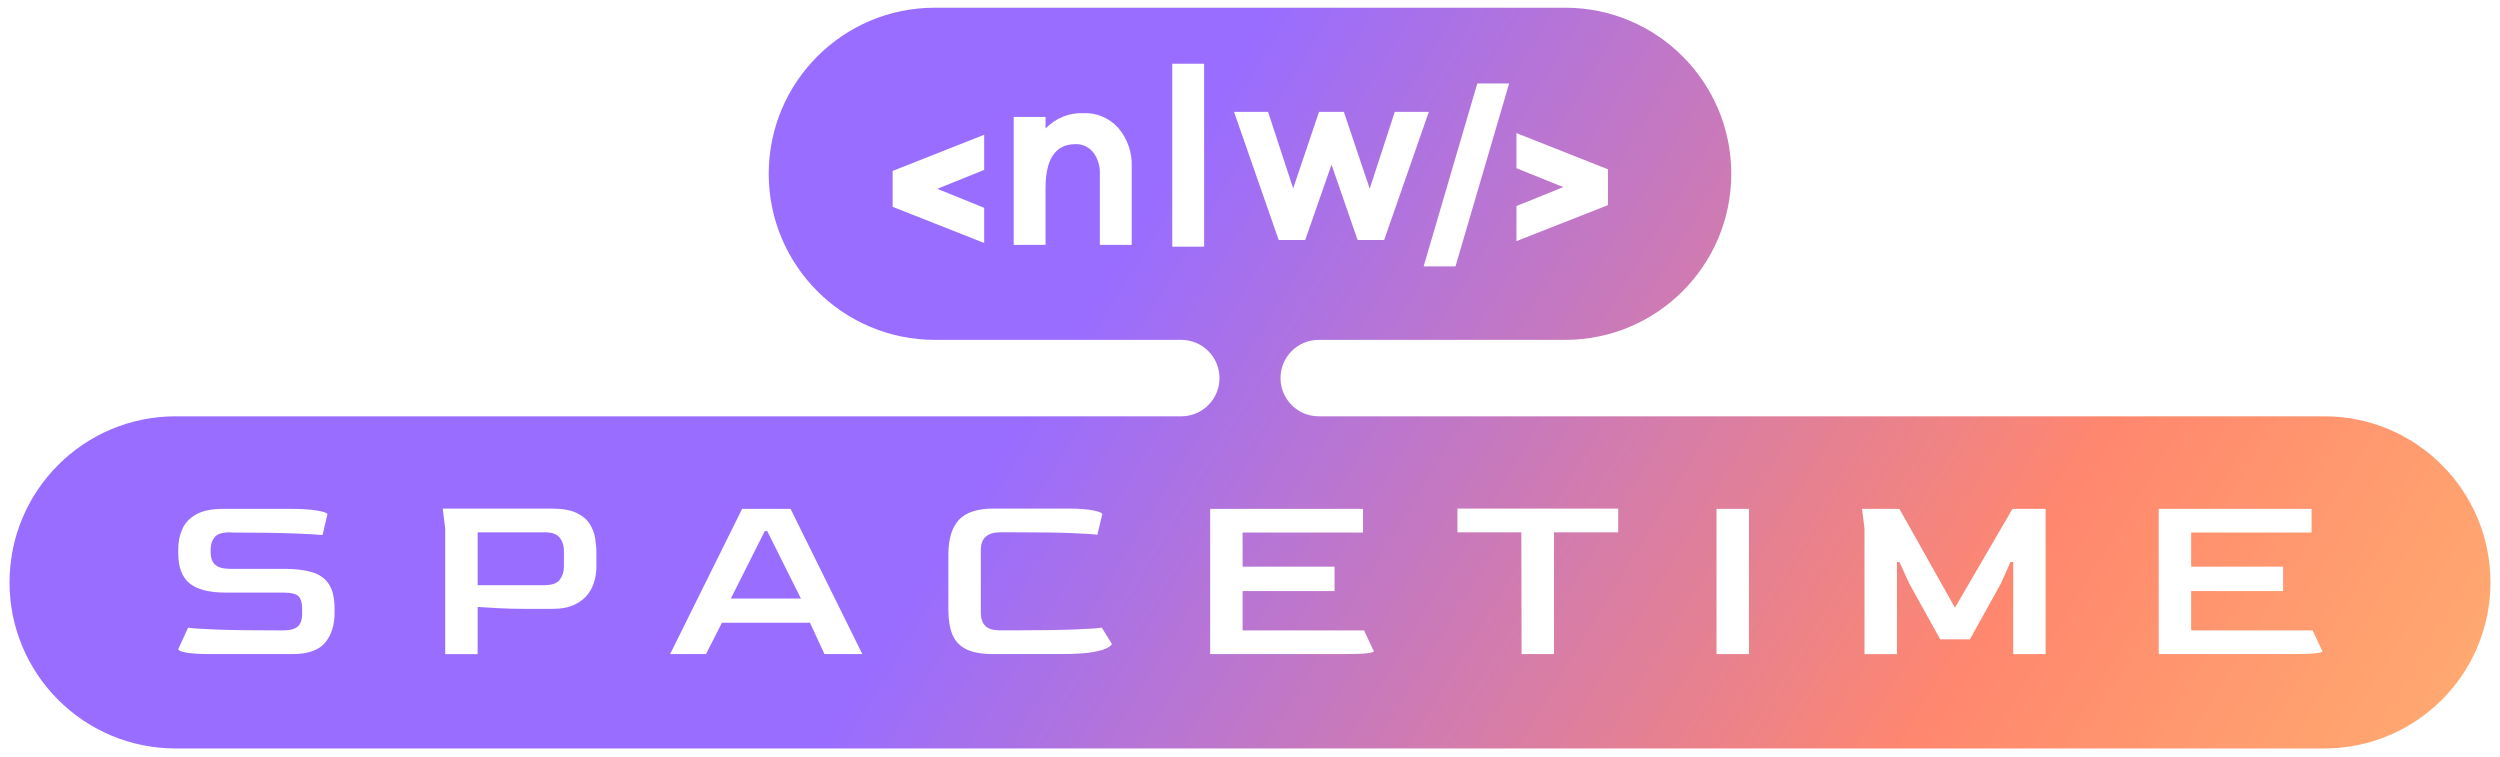
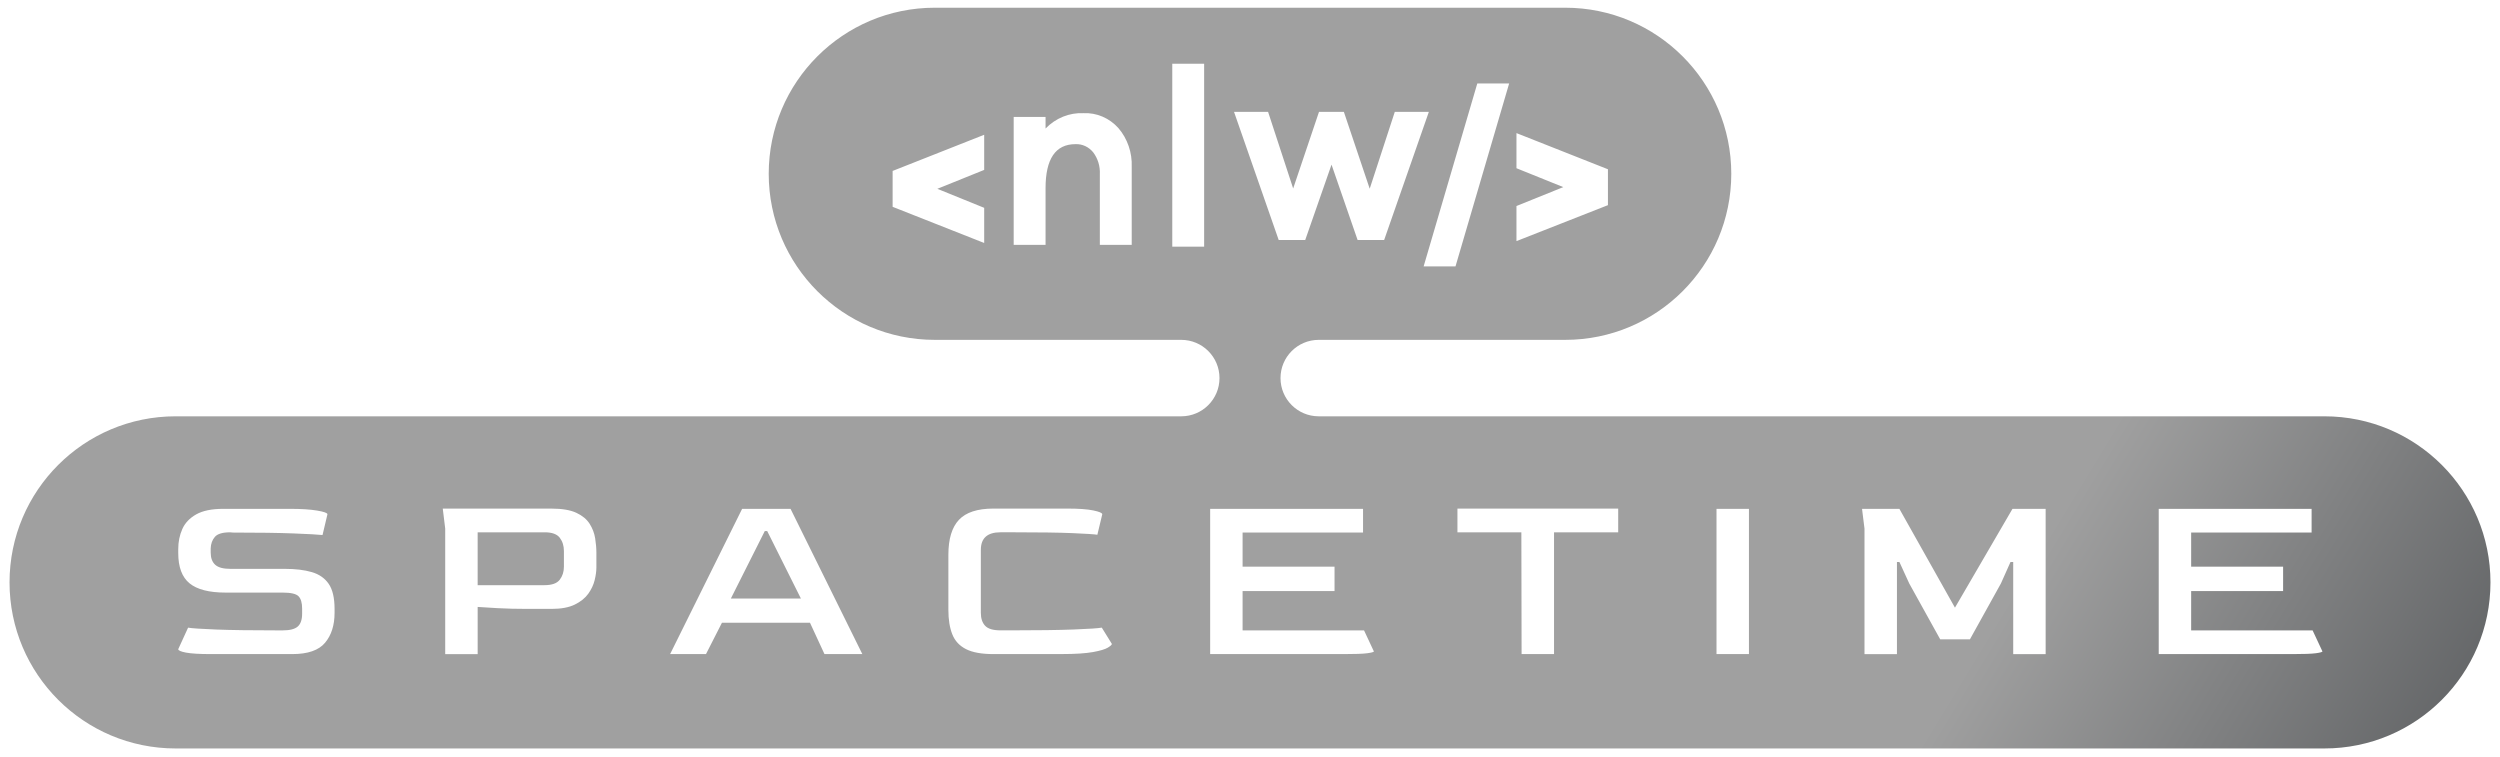
<svg xmlns="http://www.w3.org/2000/svg" width="162" height="49" viewBox="0 0 162 49" fill="none">
  <path fill-rule="evenodd" clip-rule="evenodd" d="M49.813 11.262C49.813 5.318 54.632 0.5 60.575 0.5H101.425C107.368 0.5 112.187 5.318 112.187 11.262C112.187 17.205 107.368 22.023 101.425 22.023H85.453C84.085 22.023 82.977 23.132 82.977 24.5C82.977 25.868 84.085 26.977 85.453 26.977H150.621C156.564 26.977 161.382 31.795 161.382 37.738C161.382 43.682 156.564 48.5 150.621 48.5H11.379C5.436 48.5 0.618 43.682 0.618 37.738C0.618 31.795 5.436 26.977 11.379 26.977H76.546C77.914 26.977 79.023 25.868 79.023 24.5C79.023 23.132 77.914 22.023 76.546 22.023H60.575C54.632 22.023 49.813 17.205 49.813 11.262ZM64.369 42.385C63.615 42.385 63.025 42.279 62.601 42.065C62.176 41.851 61.879 41.532 61.709 41.104C61.539 40.677 61.455 40.15 61.455 39.519V35.95C61.455 34.925 61.683 34.169 62.14 33.684C62.596 33.199 63.339 32.956 64.371 32.956H69.164C69.897 32.956 70.457 32.995 70.845 33.076C71.232 33.156 71.427 33.239 71.427 33.324L71.109 34.652C70.928 34.62 70.394 34.586 69.507 34.547C68.621 34.51 67.334 34.492 65.645 34.492H64.833C63.983 34.492 63.559 34.871 63.559 35.629V39.711C63.559 40.074 63.652 40.354 63.838 40.551C64.023 40.749 64.356 40.847 64.833 40.847H65.486C67.249 40.847 68.617 40.828 69.588 40.791C70.56 40.754 71.163 40.714 71.396 40.67L72.05 41.727C72.05 41.78 71.962 41.861 71.787 41.967C71.612 42.074 71.29 42.169 70.824 42.254C70.356 42.339 69.683 42.383 68.801 42.383H64.373L64.369 42.385ZM28.85 42.385V34.254L28.691 32.958H35.747C36.427 32.958 36.96 33.05 37.348 33.23C37.735 33.411 38.023 33.649 38.208 33.941C38.394 34.236 38.513 34.547 38.566 34.879C38.619 35.21 38.646 35.524 38.646 35.824V36.769C38.646 37.014 38.608 37.289 38.534 37.593C38.46 37.896 38.322 38.191 38.121 38.473C37.919 38.755 37.626 38.991 37.245 39.177C36.863 39.364 36.363 39.456 35.747 39.456H34.122C33.453 39.456 32.829 39.44 32.251 39.409C31.672 39.377 31.239 39.35 30.953 39.329V42.387H28.851L28.85 42.385ZM30.952 37.919H35.285C35.763 37.919 36.092 37.801 36.272 37.566C36.452 37.332 36.542 37.049 36.542 36.718V35.709C36.542 35.368 36.452 35.08 36.272 34.845C36.092 34.611 35.767 34.493 35.3 34.493H30.952V37.919ZM13.653 42.385C12.931 42.385 12.401 42.353 12.06 42.29C11.721 42.226 11.55 42.151 11.55 42.066L12.188 40.673C12.431 40.715 13.04 40.755 14.011 40.794C14.983 40.831 16.319 40.849 18.018 40.849H18.32C18.776 40.849 19.101 40.767 19.291 40.601C19.482 40.436 19.578 40.156 19.578 39.761V39.44C19.578 39.067 19.501 38.8 19.347 38.64C19.193 38.479 18.85 38.4 18.32 38.4H14.625C13.553 38.4 12.772 38.2 12.283 37.8C11.794 37.399 11.55 36.746 11.55 35.838V35.582C11.55 35.113 11.637 34.681 11.812 34.286C11.987 33.891 12.287 33.574 12.712 33.333C13.136 33.093 13.721 32.973 14.464 32.973H18.797C19.519 32.973 20.103 33.01 20.549 33.085C20.996 33.16 21.218 33.24 21.218 33.325L20.9 34.67C20.625 34.639 19.998 34.604 19.021 34.566C18.044 34.529 16.732 34.51 15.086 34.51L14.911 34.494C14.422 34.494 14.093 34.593 13.924 34.79C13.754 34.987 13.663 35.235 13.653 35.535V35.806C13.653 36.159 13.752 36.422 13.948 36.599C14.144 36.775 14.471 36.862 14.927 36.862H18.463C19.143 36.862 19.722 36.931 20.199 37.071C20.678 37.21 21.044 37.463 21.298 37.831C21.552 38.2 21.68 38.742 21.68 39.456V39.712C21.68 40.513 21.476 41.158 21.066 41.648C20.657 42.139 19.949 42.385 18.94 42.385H13.653ZM48.09 32.973L43.423 42.385H45.748L46.783 40.352H52.486L53.426 42.385H55.879L51.228 32.973H48.09ZM51.898 38.784H47.36L49.557 34.415H49.716L51.898 38.784ZM78.418 32.973V42.385H87.115C87.816 42.385 88.311 42.367 88.597 42.33C88.883 42.291 89.026 42.251 89.026 42.209L88.389 40.848H80.52V38.303H86.478V36.718H80.52V34.509H88.325V32.973H78.418ZM98.599 42.385L98.584 34.494H94.442V32.958H104.859V34.494H100.701V42.385H98.599ZM111.23 32.973V42.385H113.332V32.973H111.23ZM120.819 42.385V34.254L120.66 32.974H123.081L126.681 39.377L130.408 32.974H132.558V42.387H130.456V36.416H130.281L129.659 37.809L127.652 41.427H125.725L123.719 37.809L123.081 36.416H122.922V42.387H120.82L120.819 42.385ZM139.885 32.973V42.385H148.582C149.283 42.385 149.778 42.367 150.064 42.33C150.35 42.291 150.493 42.251 150.493 42.209L149.856 40.848H141.987V38.303H147.945V36.718H141.987V34.509H149.792V32.973H139.885ZM63.775 8.733V11.009V11.01L60.74 12.235L63.775 13.467V15.745L57.854 13.407H57.842V11.072H57.854L63.775 8.733ZM98.267 15.624V13.35L101.3 12.125L98.267 10.901V8.625L104.179 10.962H104.194V13.3H104.179L98.267 15.624ZM95.729 5.408L92.251 17.263H94.316L97.793 5.408H95.729ZM73.335 10.819C73.372 9.892 73.063 8.988 72.475 8.303H72.476C72.186 7.979 71.832 7.725 71.442 7.557C71.05 7.39 70.632 7.314 70.21 7.333C69.758 7.312 69.307 7.39 68.884 7.561C68.462 7.732 68.076 7.993 67.752 8.328V7.579H65.687V15.869H67.752V12.197C67.752 10.293 68.398 9.341 69.691 9.341C69.907 9.331 70.123 9.374 70.322 9.466C70.52 9.557 70.697 9.697 70.839 9.871C71.141 10.271 71.295 10.773 71.27 11.284V15.869H73.335V10.819ZM75.963 4.132V15.986H78.028V4.132H75.963ZM87.972 15.551H89.693L92.59 7.247H90.383L88.757 12.229L87.082 7.247H85.472L83.797 12.213L82.171 7.247H79.964L82.859 15.551H84.579L86.283 10.668L87.972 15.551Z" fill="url(#paint0_linear_46_2784)" />
  <defs>
    <linearGradient id="paint0_linear_46_2784" x1="37.856" y1="-4.881" x2="176.902" y2="79.674" gradientUnits="userSpaceOnUse">
-       <stop offset="0.251" stop-color="#996DFF" />
-       <stop offset="0.624" stop-color="#FF876E" />
-       <stop offset="1" stop-color="#FFD072" />
+       <stop offset="0.251" stop-color="#a0a0a0" />
+       <stop offset="0.624" stop-color="#a0a0a0" />
+       <stop offset="1" stop-color="#212529" />
    </linearGradient>
  </defs>
</svg>
